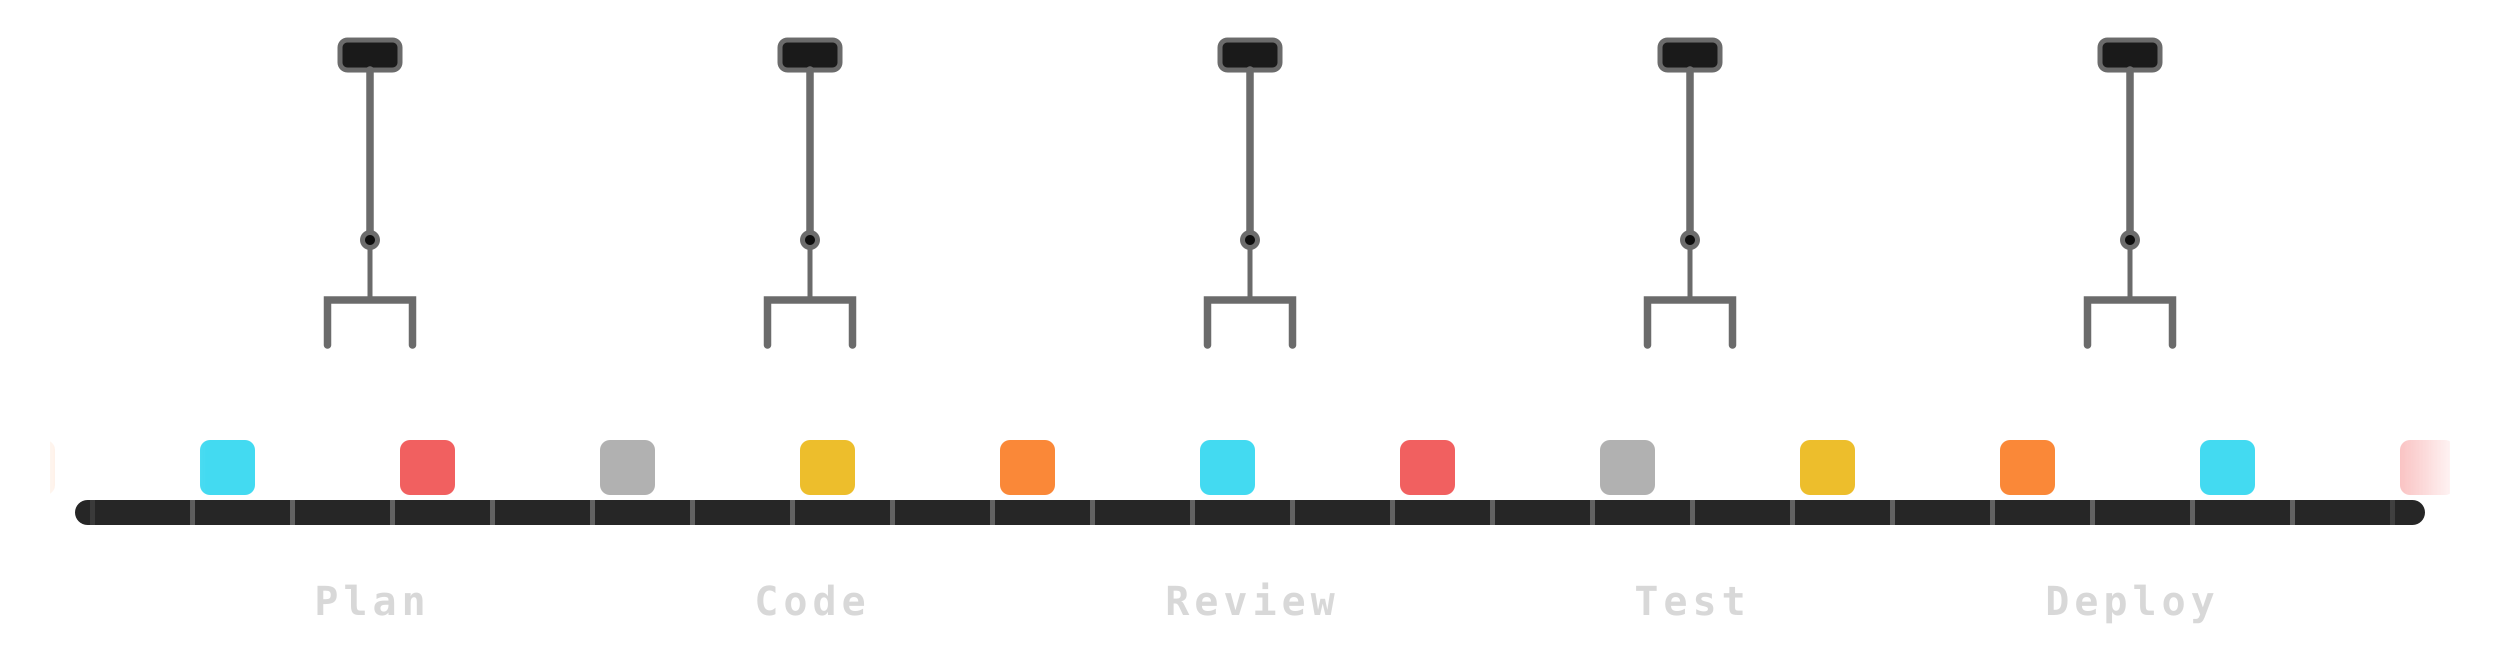
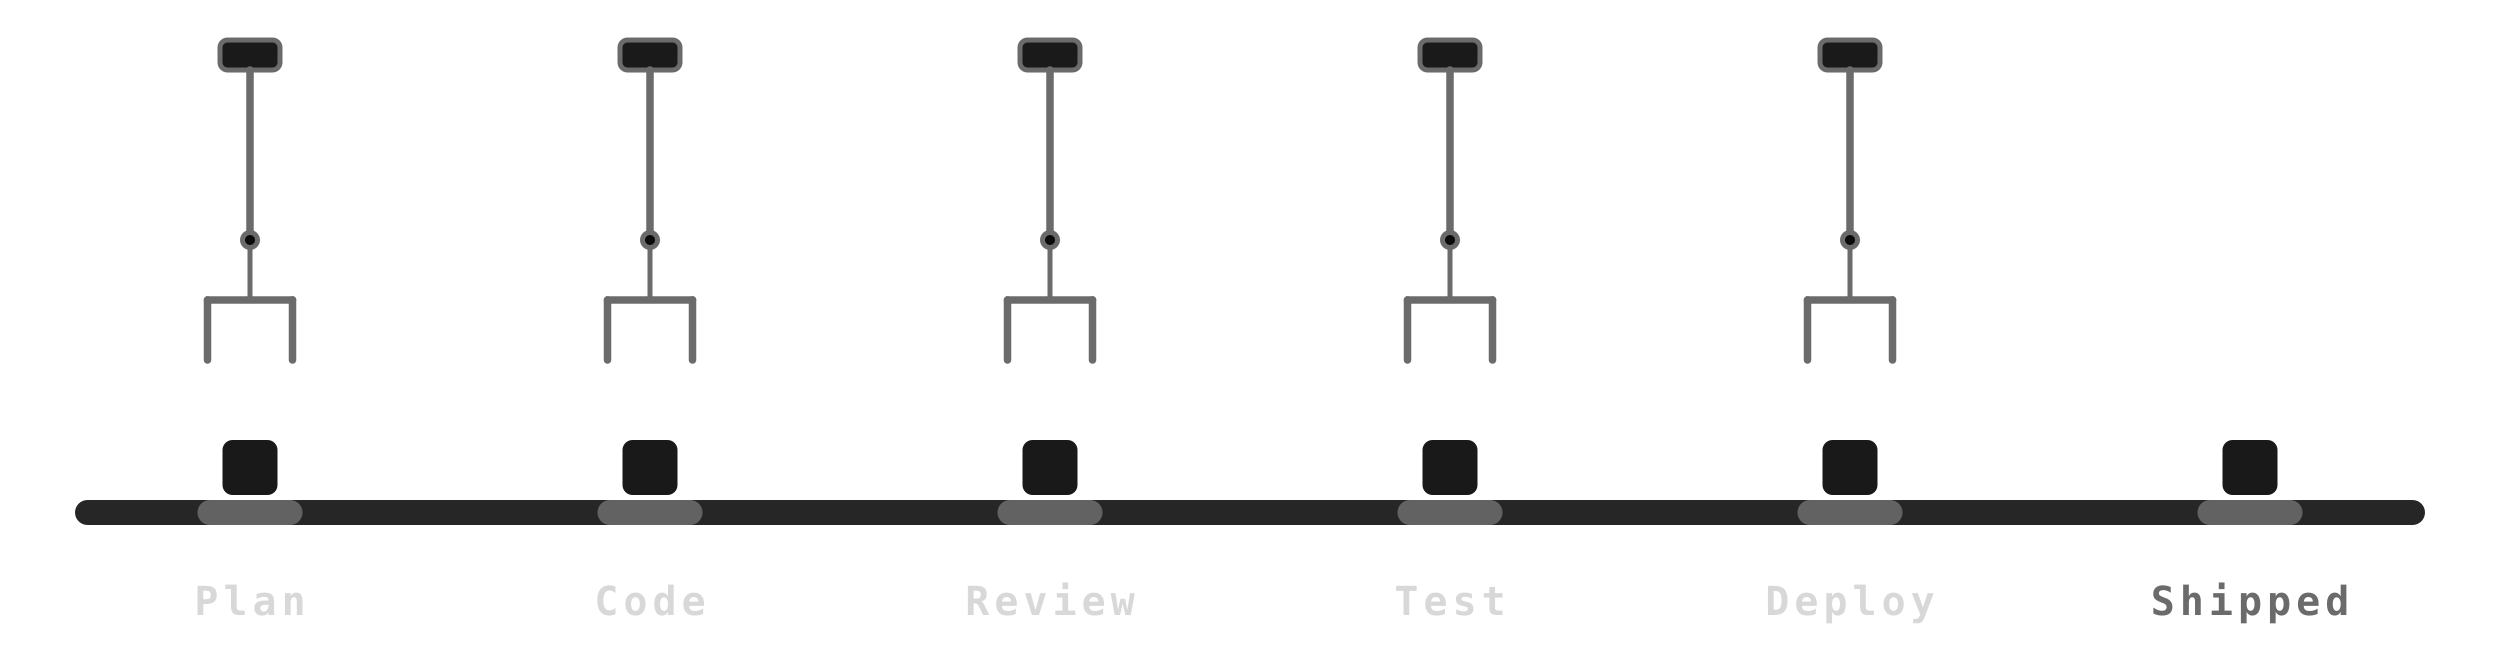
<svg xmlns="http://www.w3.org/2000/svg" viewBox="0 0 1000 260" font-family="Space Mono, ui-monospace, Menlo, monospace">
-   <defs>
-     <linearGradient id="fade" x1="0" x2="1" y1="0" y2="0">
-       <stop offset="0" stop-color="#fff" stop-opacity="0" />
-       <stop offset="0.07" stop-color="#fff" />
-       <stop offset="0.93" stop-color="#fff" />
-       <stop offset="1" stop-color="#fff" stop-opacity="0" />
-     </linearGradient>
-     <mask id="m" maskUnits="userSpaceOnUse" x="20" y="0" width="960" height="260">
-       <rect x="20" y="0" width="960" height="260" fill="url(#fade)" />
-     </mask>
-   </defs>
-   <path d="M60 22 H940" stroke="rgba(255,255,255,0.18)" stroke-width="2" stroke-linecap="round" />
+   <path d="M40 22 H960" stroke="rgba(255,255,255,0.18)" stroke-width="2" stroke-linecap="round" />
  <rect x="30" y="200" width="940" height="10" rx="5" fill="#262626" />
-   <path d="M36 205 H964" stroke="rgba(255,255,255,0.28)" stroke-width="10" stroke-dasharray="2 38" mask="url(#m)">
-     <animate attributeName="stroke-dashoffset" values="0;-40" dur="0.8s" repeatCount="indefinite" />
-   </path>
-   <g mask="url(#m)">
+   <path d="M84 205 H116" stroke="rgba(255,255,255,0.28)" stroke-width="10" stroke-linecap="round" />
+   <path d="M244 205 H276" stroke="rgba(255,255,255,0.28)" stroke-width="10" stroke-linecap="round" />
+   <path d="M404 205 H436" stroke="rgba(255,255,255,0.28)" stroke-width="10" stroke-linecap="round" />
+   <path d="M564 205 H596" stroke="rgba(255,255,255,0.28)" stroke-width="10" stroke-linecap="round" />
+   <path d="M724 205 H756" stroke="rgba(255,255,255,0.28)" stroke-width="10" stroke-linecap="round" />
+   <path d="M884 205 H916" stroke="rgba(255,255,255,0.28)" stroke-width="10" stroke-linecap="round" />
+   <rect x="89.0" y="176" width="22" height="22" rx="4" fill-opacity="0.9">
+     <animate attributeName="fill" values="#f97316;#eab308;#a3a3a3;#ef4444;#22d3ee" keyTimes="0;0.2;0.4;0.6;0.8" dur="12.0s" calcMode="discrete" repeatCount="indefinite" />
+     <animateTransform attributeName="transform" type="translate" values="0 0;0 0;0 0;0 -44;160 -44;160 0;160 0;160 0;160 0" keyTimes="0;0.125;0.167;0.292;0.542;0.667;0.708;0.833;1" dur="2.4s" calcMode="spline" keySplines="0.4 0 0.2 1;0.4 0 0.2 1;0.4 0 0.2 1;0.4 0 0.2 1;0.4 0 0.2 1;0.4 0 0.2 1;0.4 0 0.2 1;0.4 0 0.2 1" repeatCount="indefinite" />
+   </rect>
+   <rect x="249.0" y="176" width="22" height="22" rx="4" fill-opacity="0.9">
+     <animate attributeName="fill" values="#22d3ee;#f97316;#eab308;#a3a3a3;#ef4444" keyTimes="0;0.2;0.4;0.6;0.8" dur="12.0s" calcMode="discrete" repeatCount="indefinite" />
+     <animateTransform attributeName="transform" type="translate" values="0 0;0 0;0 0;0 -44;160 -44;160 0;160 0;160 0;160 0" keyTimes="0;0.125;0.167;0.292;0.542;0.667;0.708;0.833;1" dur="2.4s" calcMode="spline" keySplines="0.4 0 0.2 1;0.4 0 0.2 1;0.4 0 0.2 1;0.4 0 0.2 1;0.4 0 0.2 1;0.4 0 0.2 1;0.4 0 0.2 1;0.4 0 0.2 1" repeatCount="indefinite" />
+   </rect>
+   <rect x="409.0" y="176" width="22" height="22" rx="4" fill-opacity="0.9">
+     <animate attributeName="fill" values="#ef4444;#22d3ee;#f97316;#eab308;#a3a3a3" keyTimes="0;0.2;0.4;0.6;0.8" dur="12.0s" calcMode="discrete" repeatCount="indefinite" />
+     <animateTransform attributeName="transform" type="translate" values="0 0;0 0;0 0;0 -44;160 -44;160 0;160 0;160 0;160 0" keyTimes="0;0.125;0.167;0.292;0.542;0.667;0.708;0.833;1" dur="2.4s" calcMode="spline" keySplines="0.4 0 0.2 1;0.4 0 0.2 1;0.4 0 0.2 1;0.4 0 0.2 1;0.4 0 0.2 1;0.4 0 0.2 1;0.4 0 0.2 1;0.4 0 0.2 1" repeatCount="indefinite" />
+   </rect>
+   <rect x="569.0" y="176" width="22" height="22" rx="4" fill-opacity="0.9">
+     <animate attributeName="fill" values="#a3a3a3;#ef4444;#22d3ee;#f97316;#eab308" keyTimes="0;0.2;0.4;0.6;0.8" dur="12.0s" calcMode="discrete" repeatCount="indefinite" />
+     <animateTransform attributeName="transform" type="translate" values="0 0;0 0;0 0;0 -44;160 -44;160 0;160 0;160 0;160 0" keyTimes="0;0.125;0.167;0.292;0.542;0.667;0.708;0.833;1" dur="2.4s" calcMode="spline" keySplines="0.4 0 0.2 1;0.4 0 0.2 1;0.4 0 0.2 1;0.4 0 0.2 1;0.4 0 0.2 1;0.4 0 0.2 1;0.4 0 0.2 1;0.4 0 0.2 1" repeatCount="indefinite" />
+   </rect>
+   <rect x="729.0" y="176" width="22" height="22" rx="4" fill-opacity="0.9">
+     <animate attributeName="fill" values="#eab308;#a3a3a3;#ef4444;#22d3ee;#f97316" keyTimes="0;0.2;0.4;0.6;0.8" dur="12.0s" calcMode="discrete" repeatCount="indefinite" />
+     <animateTransform attributeName="transform" type="translate" values="0 0;0 0;0 0;0 -44;160 -44;160 0;160 0;160 0;160 0" keyTimes="0;0.125;0.167;0.292;0.542;0.667;0.708;0.833;1" dur="2.4s" calcMode="spline" keySplines="0.4 0 0.2 1;0.4 0 0.2 1;0.4 0 0.2 1;0.4 0 0.2 1;0.4 0 0.2 1;0.4 0 0.2 1;0.4 0 0.2 1;0.4 0 0.2 1" repeatCount="indefinite" />
+   </rect>
+   <rect x="889.0" y="176" width="22" height="22" rx="4" fill-opacity="0.9">
+     <animate attributeName="fill" values="#f97316;#eab308;#a3a3a3;#ef4444;#22d3ee" keyTimes="0;0.2;0.4;0.6;0.8" dur="12.0s" calcMode="discrete" repeatCount="indefinite" />
+     <animate attributeName="opacity" values="1;1;0;0" keyTimes="0;0.125;0.375;1" dur="2.4s" repeatCount="indefinite" />
+     <animateTransform attributeName="transform" type="translate" values="0 0;0 0;40 0;40 0" keyTimes="0;0.125;0.375;1" dur="2.4s" repeatCount="indefinite" />
+   </rect>
+   <rect x="89.0" y="176" width="22" height="22" rx="4" fill-opacity="0.9" opacity="0">
+     <animate attributeName="fill" values="#eab308;#a3a3a3;#ef4444;#22d3ee;#f97316" keyTimes="0;0.2;0.4;0.6;0.8" dur="12.0s" calcMode="discrete" repeatCount="indefinite" />
+     <animate attributeName="opacity" values="0;0;1;1" keyTimes="0;0.75;0.917;1" dur="2.4s" repeatCount="indefinite" />
+     <animateTransform attributeName="transform" type="translate" values="0 -24;0 -24;0 0;0 0" keyTimes="0;0.75;0.917;1" dur="2.4s" calcMode="spline" keySplines="0 0 1 1;0.4 0 0.2 1;0 0 1 1" repeatCount="indefinite" />
+   </rect>
+   <g stroke="#6b6b6b" stroke-width="3" stroke-linecap="round" fill="none">
+     <animate attributeName="stroke" values="#6b6b6b;#f97316;#f97316;#6b6b6b;#6b6b6b" keyTimes="0;0.125;0.708;0.833;1" dur="2.4s" repeatCount="indefinite" />
+     <animateTransform attributeName="transform" type="translate" values="0 0;0 0;0 0;0 0;160 0;160 0;160 0;160 0;0 0" keyTimes="0;0.125;0.167;0.292;0.542;0.667;0.708;0.833;1" dur="2.4s" calcMode="spline" keySplines="0.4 0 0.2 1;0.4 0 0.2 1;0.4 0 0.2 1;0.4 0 0.2 1;0.4 0 0.2 1;0.4 0 0.2 1;0.4 0 0.2 1;0.4 0 0.2 1" repeatCount="indefinite" />
+     <rect x="88" y="16" width="24" height="12" rx="3" fill="#1a1a1a" stroke-width="2" />
+     <path d="M100 28 V96" />
    <g>
-       <animateTransform attributeName="transform" type="translate" values="0 0;400 0" dur="8.0s" repeatCount="indefinite" />
-       <rect x="-400" y="176" width="22" height="22" rx="4" fill="#f97316" fill-opacity="0.85" />
-       <rect x="-320" y="176" width="22" height="22" rx="4" fill="#22d3ee" fill-opacity="0.85" />
-       <rect x="-240" y="176" width="22" height="22" rx="4" fill="#ef4444" fill-opacity="0.85" />
-       <rect x="-160" y="176" width="22" height="22" rx="4" fill="#a3a3a3" fill-opacity="0.85" />
-       <rect x="-80" y="176" width="22" height="22" rx="4" fill="#eab308" fill-opacity="0.85" />
-       <rect x="0" y="176" width="22" height="22" rx="4" fill="#f97316" fill-opacity="0.85" />
-       <rect x="80" y="176" width="22" height="22" rx="4" fill="#22d3ee" fill-opacity="0.85" />
-       <rect x="160" y="176" width="22" height="22" rx="4" fill="#ef4444" fill-opacity="0.85" />
-       <rect x="240" y="176" width="22" height="22" rx="4" fill="#a3a3a3" fill-opacity="0.85" />
-       <rect x="320" y="176" width="22" height="22" rx="4" fill="#eab308" fill-opacity="0.85" />
-       <rect x="400" y="176" width="22" height="22" rx="4" fill="#f97316" fill-opacity="0.85" />
-       <rect x="480" y="176" width="22" height="22" rx="4" fill="#22d3ee" fill-opacity="0.85" />
-       <rect x="560" y="176" width="22" height="22" rx="4" fill="#ef4444" fill-opacity="0.85" />
-       <rect x="640" y="176" width="22" height="22" rx="4" fill="#a3a3a3" fill-opacity="0.85" />
-       <rect x="720" y="176" width="22" height="22" rx="4" fill="#eab308" fill-opacity="0.85" />
-       <rect x="800" y="176" width="22" height="22" rx="4" fill="#f97316" fill-opacity="0.85" />
-       <rect x="880" y="176" width="22" height="22" rx="4" fill="#22d3ee" fill-opacity="0.85" />
-       <rect x="960" y="176" width="22" height="22" rx="4" fill="#ef4444" fill-opacity="0.85" />
-       <rect x="1040" y="176" width="22" height="22" rx="4" fill="#a3a3a3" fill-opacity="0.85" />
+       <animateTransform attributeName="transform" type="translate" values="0 0;0 44;0 44;0 0;0 0;0 44;0 44;0 0;0 0" keyTimes="0;0.125;0.167;0.292;0.542;0.667;0.708;0.833;1" dur="2.4s" calcMode="spline" keySplines="0.4 0 0.2 1;0.4 0 0.2 1;0.4 0 0.2 1;0.4 0 0.2 1;0.4 0 0.2 1;0.4 0 0.2 1;0.4 0 0.2 1;0.4 0 0.2 1" repeatCount="indefinite" />
+       <path d="M100 50 V120" stroke-width="2" />
+       <circle cx="100" cy="96" r="3" fill="#0b0b0b" stroke-width="2" />
+       <path d="M83 120 H117" />
+       <path d="M83 120 V144">
+         <animateTransform attributeName="transform" type="translate" values="0 0;0 0;4 0;4 0;0 0;0 0" keyTimes="0;0.125;0.167;0.667;0.708;1" dur="2.4s" repeatCount="indefinite" />
+       </path>
+       <path d="M117 120 V144">
+         <animateTransform attributeName="transform" type="translate" values="0 0;0 0;-4 0;-4 0;0 0;0 0" keyTimes="0;0.125;0.167;0.667;0.708;1" dur="2.4s" repeatCount="indefinite" />
+       </path>
    </g>
  </g>
+   <text x="100" y="246" text-anchor="middle" font-size="16" font-weight="700" letter-spacing="2" fill="#d8d8d8">Plan</text>
  <g stroke="#6b6b6b" stroke-width="3" stroke-linecap="round" fill="none">
-     <animate attributeName="stroke" values="#6b6b6b;#f97316;#f97316;#6b6b6b;#6b6b6b" keyTimes="0;0.12;0.4;0.6;1" dur="1.6s" begin="-0.860s" repeatCount="indefinite" />
-     <rect x="136" y="16" width="24" height="12" rx="3" fill="#1a1a1a" stroke-width="2" />
-     <path d="M148 28 V96" />
+     <animate attributeName="stroke" values="#6b6b6b;#f97316;#f97316;#6b6b6b;#6b6b6b" keyTimes="0;0.125;0.708;0.833;1" dur="2.4s" repeatCount="indefinite" />
+     <animateTransform attributeName="transform" type="translate" values="0 0;0 0;0 0;0 0;160 0;160 0;160 0;160 0;0 0" keyTimes="0;0.125;0.167;0.292;0.542;0.667;0.708;0.833;1" dur="2.4s" calcMode="spline" keySplines="0.4 0 0.2 1;0.4 0 0.2 1;0.4 0 0.2 1;0.4 0 0.2 1;0.4 0 0.2 1;0.4 0 0.2 1;0.4 0 0.2 1;0.4 0 0.2 1" repeatCount="indefinite" />
+     <rect x="248" y="16" width="24" height="12" rx="3" fill="#1a1a1a" stroke-width="2" />
+     <path d="M260 28 V96" />
    <g>
-       <animateTransform attributeName="transform" type="translate" values="0 0;0 44;0 44;0 0;0 0" keyTimes="0;0.25;0.31;0.55;1" dur="1.6s" begin="-0.860s" calcMode="spline" keySplines="0.4 0 0.2 1;0 0 1 1;0.4 0 0.2 1;0 0 1 1" repeatCount="indefinite" />
-       <path d="M148 50 V120" stroke-width="2" />
-       <circle cx="148" cy="96" r="3" fill="#0b0b0b" stroke-width="2" />
-       <path d="M131 138 V120 H165 V138" />
+       <animateTransform attributeName="transform" type="translate" values="0 0;0 44;0 44;0 0;0 0;0 44;0 44;0 0;0 0" keyTimes="0;0.125;0.167;0.292;0.542;0.667;0.708;0.833;1" dur="2.4s" calcMode="spline" keySplines="0.4 0 0.2 1;0.4 0 0.2 1;0.4 0 0.2 1;0.4 0 0.2 1;0.4 0 0.2 1;0.4 0 0.2 1;0.4 0 0.2 1;0.4 0 0.2 1" repeatCount="indefinite" />
+       <path d="M260 50 V120" stroke-width="2" />
+       <circle cx="260" cy="96" r="3" fill="#0b0b0b" stroke-width="2" />
+       <path d="M243 120 H277" />
+       <path d="M243 120 V144">
+         <animateTransform attributeName="transform" type="translate" values="0 0;0 0;4 0;4 0;0 0;0 0" keyTimes="0;0.125;0.167;0.667;0.708;1" dur="2.4s" repeatCount="indefinite" />
+       </path>
+       <path d="M277 120 V144">
+         <animateTransform attributeName="transform" type="translate" values="0 0;0 0;-4 0;-4 0;0 0;0 0" keyTimes="0;0.125;0.167;0.667;0.708;1" dur="2.4s" repeatCount="indefinite" />
+       </path>
    </g>
  </g>
-   <circle cx="148" cy="187.0" r="12" fill="none" stroke="#f97316" stroke-width="2" opacity="0">
-     <animate attributeName="r" values="12;12;24;24" keyTimes="0;0.25;0.5;1" dur="1.6s" begin="-0.860s" repeatCount="indefinite" />
-     <animate attributeName="opacity" values="0;0;0.8;0;0" keyTimes="0;0.24;0.27;0.5;1" dur="1.6s" begin="-0.860s" repeatCount="indefinite" />
-   </circle>
-   <text x="148" y="246" text-anchor="middle" font-size="16" font-weight="700" letter-spacing="2" fill="#d8d8d8">Plan</text>
+   <text x="260" y="246" text-anchor="middle" font-size="16" font-weight="700" letter-spacing="2" fill="#d8d8d8">Code</text>
  <g stroke="#6b6b6b" stroke-width="3" stroke-linecap="round" fill="none">
-     <animate attributeName="stroke" values="#6b6b6b;#f97316;#f97316;#6b6b6b;#6b6b6b" keyTimes="0;0.12;0.4;0.6;1" dur="1.6s" begin="-0.540s" repeatCount="indefinite" />
-     <rect x="312" y="16" width="24" height="12" rx="3" fill="#1a1a1a" stroke-width="2" />
-     <path d="M324 28 V96" />
+     <animate attributeName="stroke" values="#6b6b6b;#f97316;#f97316;#6b6b6b;#6b6b6b" keyTimes="0;0.125;0.708;0.833;1" dur="2.4s" repeatCount="indefinite" />
+     <animateTransform attributeName="transform" type="translate" values="0 0;0 0;0 0;0 0;160 0;160 0;160 0;160 0;0 0" keyTimes="0;0.125;0.167;0.292;0.542;0.667;0.708;0.833;1" dur="2.4s" calcMode="spline" keySplines="0.4 0 0.2 1;0.4 0 0.2 1;0.4 0 0.2 1;0.4 0 0.2 1;0.4 0 0.2 1;0.4 0 0.2 1;0.4 0 0.2 1;0.4 0 0.2 1" repeatCount="indefinite" />
+     <rect x="408" y="16" width="24" height="12" rx="3" fill="#1a1a1a" stroke-width="2" />
+     <path d="M420 28 V96" />
    <g>
-       <animateTransform attributeName="transform" type="translate" values="0 0;0 44;0 44;0 0;0 0" keyTimes="0;0.25;0.31;0.55;1" dur="1.6s" begin="-0.540s" calcMode="spline" keySplines="0.4 0 0.2 1;0 0 1 1;0.4 0 0.2 1;0 0 1 1" repeatCount="indefinite" />
-       <path d="M324 50 V120" stroke-width="2" />
-       <circle cx="324" cy="96" r="3" fill="#0b0b0b" stroke-width="2" />
-       <path d="M307 138 V120 H341 V138" />
+       <animateTransform attributeName="transform" type="translate" values="0 0;0 44;0 44;0 0;0 0;0 44;0 44;0 0;0 0" keyTimes="0;0.125;0.167;0.292;0.542;0.667;0.708;0.833;1" dur="2.4s" calcMode="spline" keySplines="0.4 0 0.2 1;0.4 0 0.2 1;0.4 0 0.2 1;0.4 0 0.2 1;0.4 0 0.2 1;0.4 0 0.2 1;0.4 0 0.2 1;0.4 0 0.2 1" repeatCount="indefinite" />
+       <path d="M420 50 V120" stroke-width="2" />
+       <circle cx="420" cy="96" r="3" fill="#0b0b0b" stroke-width="2" />
+       <path d="M403 120 H437" />
+       <path d="M403 120 V144">
+         <animateTransform attributeName="transform" type="translate" values="0 0;0 0;4 0;4 0;0 0;0 0" keyTimes="0;0.125;0.167;0.667;0.708;1" dur="2.4s" repeatCount="indefinite" />
+       </path>
+       <path d="M437 120 V144">
+         <animateTransform attributeName="transform" type="translate" values="0 0;0 0;-4 0;-4 0;0 0;0 0" keyTimes="0;0.125;0.167;0.667;0.708;1" dur="2.4s" repeatCount="indefinite" />
+       </path>
    </g>
  </g>
-   <circle cx="324" cy="187.0" r="12" fill="none" stroke="#f97316" stroke-width="2" opacity="0">
-     <animate attributeName="r" values="12;12;24;24" keyTimes="0;0.25;0.5;1" dur="1.6s" begin="-0.540s" repeatCount="indefinite" />
-     <animate attributeName="opacity" values="0;0;0.8;0;0" keyTimes="0;0.24;0.27;0.5;1" dur="1.6s" begin="-0.540s" repeatCount="indefinite" />
-   </circle>
-   <text x="324" y="246" text-anchor="middle" font-size="16" font-weight="700" letter-spacing="2" fill="#d8d8d8">Code</text>
+   <text x="420" y="246" text-anchor="middle" font-size="16" font-weight="700" letter-spacing="2" fill="#d8d8d8">Review</text>
  <g stroke="#6b6b6b" stroke-width="3" stroke-linecap="round" fill="none">
-     <animate attributeName="stroke" values="#6b6b6b;#f97316;#f97316;#6b6b6b;#6b6b6b" keyTimes="0;0.12;0.4;0.6;1" dur="1.6s" begin="-0.220s" repeatCount="indefinite" />
-     <rect x="488" y="16" width="24" height="12" rx="3" fill="#1a1a1a" stroke-width="2" />
-     <path d="M500 28 V96" />
+     <animate attributeName="stroke" values="#6b6b6b;#f97316;#f97316;#6b6b6b;#6b6b6b" keyTimes="0;0.125;0.708;0.833;1" dur="2.4s" repeatCount="indefinite" />
+     <animateTransform attributeName="transform" type="translate" values="0 0;0 0;0 0;0 0;160 0;160 0;160 0;160 0;0 0" keyTimes="0;0.125;0.167;0.292;0.542;0.667;0.708;0.833;1" dur="2.4s" calcMode="spline" keySplines="0.4 0 0.2 1;0.4 0 0.2 1;0.4 0 0.2 1;0.4 0 0.2 1;0.4 0 0.2 1;0.4 0 0.2 1;0.4 0 0.2 1;0.4 0 0.2 1" repeatCount="indefinite" />
+     <rect x="568" y="16" width="24" height="12" rx="3" fill="#1a1a1a" stroke-width="2" />
+     <path d="M580 28 V96" />
    <g>
-       <animateTransform attributeName="transform" type="translate" values="0 0;0 44;0 44;0 0;0 0" keyTimes="0;0.25;0.31;0.55;1" dur="1.6s" begin="-0.220s" calcMode="spline" keySplines="0.4 0 0.2 1;0 0 1 1;0.4 0 0.2 1;0 0 1 1" repeatCount="indefinite" />
-       <path d="M500 50 V120" stroke-width="2" />
-       <circle cx="500" cy="96" r="3" fill="#0b0b0b" stroke-width="2" />
-       <path d="M483 138 V120 H517 V138" />
+       <animateTransform attributeName="transform" type="translate" values="0 0;0 44;0 44;0 0;0 0;0 44;0 44;0 0;0 0" keyTimes="0;0.125;0.167;0.292;0.542;0.667;0.708;0.833;1" dur="2.4s" calcMode="spline" keySplines="0.4 0 0.2 1;0.4 0 0.2 1;0.4 0 0.2 1;0.4 0 0.2 1;0.4 0 0.2 1;0.4 0 0.2 1;0.4 0 0.2 1;0.4 0 0.2 1" repeatCount="indefinite" />
+       <path d="M580 50 V120" stroke-width="2" />
+       <circle cx="580" cy="96" r="3" fill="#0b0b0b" stroke-width="2" />
+       <path d="M563 120 H597" />
+       <path d="M563 120 V144">
+         <animateTransform attributeName="transform" type="translate" values="0 0;0 0;4 0;4 0;0 0;0 0" keyTimes="0;0.125;0.167;0.667;0.708;1" dur="2.4s" repeatCount="indefinite" />
+       </path>
+       <path d="M597 120 V144">
+         <animateTransform attributeName="transform" type="translate" values="0 0;0 0;-4 0;-4 0;0 0;0 0" keyTimes="0;0.125;0.167;0.667;0.708;1" dur="2.4s" repeatCount="indefinite" />
+       </path>
    </g>
  </g>
-   <circle cx="500" cy="187.0" r="12" fill="none" stroke="#f97316" stroke-width="2" opacity="0">
-     <animate attributeName="r" values="12;12;24;24" keyTimes="0;0.25;0.5;1" dur="1.6s" begin="-0.220s" repeatCount="indefinite" />
-     <animate attributeName="opacity" values="0;0;0.8;0;0" keyTimes="0;0.24;0.27;0.5;1" dur="1.6s" begin="-0.220s" repeatCount="indefinite" />
-   </circle>
-   <text x="500" y="246" text-anchor="middle" font-size="16" font-weight="700" letter-spacing="2" fill="#d8d8d8">Review</text>
+   <text x="580" y="246" text-anchor="middle" font-size="16" font-weight="700" letter-spacing="2" fill="#d8d8d8">Test</text>
  <g stroke="#6b6b6b" stroke-width="3" stroke-linecap="round" fill="none">
-     <animate attributeName="stroke" values="#6b6b6b;#f97316;#f97316;#6b6b6b;#6b6b6b" keyTimes="0;0.12;0.4;0.6;1" dur="1.6s" begin="-1.500s" repeatCount="indefinite" />
-     <rect x="664" y="16" width="24" height="12" rx="3" fill="#1a1a1a" stroke-width="2" />
-     <path d="M676 28 V96" />
+     <animate attributeName="stroke" values="#6b6b6b;#f97316;#f97316;#6b6b6b;#6b6b6b" keyTimes="0;0.125;0.708;0.833;1" dur="2.4s" repeatCount="indefinite" />
+     <animateTransform attributeName="transform" type="translate" values="0 0;0 0;0 0;0 0;160 0;160 0;160 0;160 0;0 0" keyTimes="0;0.125;0.167;0.292;0.542;0.667;0.708;0.833;1" dur="2.4s" calcMode="spline" keySplines="0.4 0 0.2 1;0.4 0 0.2 1;0.4 0 0.2 1;0.4 0 0.2 1;0.4 0 0.2 1;0.4 0 0.2 1;0.4 0 0.2 1;0.4 0 0.2 1" repeatCount="indefinite" />
+     <rect x="728" y="16" width="24" height="12" rx="3" fill="#1a1a1a" stroke-width="2" />
+     <path d="M740 28 V96" />
    <g>
-       <animateTransform attributeName="transform" type="translate" values="0 0;0 44;0 44;0 0;0 0" keyTimes="0;0.25;0.31;0.55;1" dur="1.6s" begin="-1.500s" calcMode="spline" keySplines="0.4 0 0.2 1;0 0 1 1;0.4 0 0.2 1;0 0 1 1" repeatCount="indefinite" />
-       <path d="M676 50 V120" stroke-width="2" />
-       <circle cx="676" cy="96" r="3" fill="#0b0b0b" stroke-width="2" />
-       <path d="M659 138 V120 H693 V138" />
+       <animateTransform attributeName="transform" type="translate" values="0 0;0 44;0 44;0 0;0 0;0 44;0 44;0 0;0 0" keyTimes="0;0.125;0.167;0.292;0.542;0.667;0.708;0.833;1" dur="2.4s" calcMode="spline" keySplines="0.4 0 0.2 1;0.4 0 0.2 1;0.4 0 0.2 1;0.4 0 0.2 1;0.4 0 0.2 1;0.4 0 0.2 1;0.4 0 0.2 1;0.4 0 0.2 1" repeatCount="indefinite" />
+       <path d="M740 50 V120" stroke-width="2" />
+       <circle cx="740" cy="96" r="3" fill="#0b0b0b" stroke-width="2" />
+       <path d="M723 120 H757" />
+       <path d="M723 120 V144">
+         <animateTransform attributeName="transform" type="translate" values="0 0;0 0;4 0;4 0;0 0;0 0" keyTimes="0;0.125;0.167;0.667;0.708;1" dur="2.4s" repeatCount="indefinite" />
+       </path>
+       <path d="M757 120 V144">
+         <animateTransform attributeName="transform" type="translate" values="0 0;0 0;-4 0;-4 0;0 0;0 0" keyTimes="0;0.125;0.167;0.667;0.708;1" dur="2.4s" repeatCount="indefinite" />
+       </path>
    </g>
  </g>
-   <circle cx="676" cy="187.0" r="12" fill="none" stroke="#f97316" stroke-width="2" opacity="0">
-     <animate attributeName="r" values="12;12;24;24" keyTimes="0;0.25;0.5;1" dur="1.6s" begin="-1.500s" repeatCount="indefinite" />
-     <animate attributeName="opacity" values="0;0;0.8;0;0" keyTimes="0;0.24;0.27;0.5;1" dur="1.6s" begin="-1.500s" repeatCount="indefinite" />
-   </circle>
-   <text x="676" y="246" text-anchor="middle" font-size="16" font-weight="700" letter-spacing="2" fill="#d8d8d8">Test</text>
-   <g stroke="#6b6b6b" stroke-width="3" stroke-linecap="round" fill="none">
-     <animate attributeName="stroke" values="#6b6b6b;#f97316;#f97316;#6b6b6b;#6b6b6b" keyTimes="0;0.12;0.4;0.6;1" dur="1.6s" begin="-1.180s" repeatCount="indefinite" />
-     <rect x="840" y="16" width="24" height="12" rx="3" fill="#1a1a1a" stroke-width="2" />
-     <path d="M852 28 V96" />
-     <g>
-       <animateTransform attributeName="transform" type="translate" values="0 0;0 44;0 44;0 0;0 0" keyTimes="0;0.25;0.31;0.55;1" dur="1.6s" begin="-1.180s" calcMode="spline" keySplines="0.4 0 0.2 1;0 0 1 1;0.4 0 0.2 1;0 0 1 1" repeatCount="indefinite" />
-       <path d="M852 50 V120" stroke-width="2" />
-       <circle cx="852" cy="96" r="3" fill="#0b0b0b" stroke-width="2" />
-       <path d="M835 138 V120 H869 V138" />
-     </g>
-   </g>
-   <circle cx="852" cy="187.0" r="12" fill="none" stroke="#f97316" stroke-width="2" opacity="0">
-     <animate attributeName="r" values="12;12;24;24" keyTimes="0;0.25;0.5;1" dur="1.6s" begin="-1.180s" repeatCount="indefinite" />
-     <animate attributeName="opacity" values="0;0;0.8;0;0" keyTimes="0;0.24;0.27;0.5;1" dur="1.6s" begin="-1.180s" repeatCount="indefinite" />
-   </circle>
-   <text x="852" y="246" text-anchor="middle" font-size="16" font-weight="700" letter-spacing="2" fill="#d8d8d8">Deploy</text>
+   <text x="740" y="246" text-anchor="middle" font-size="16" font-weight="700" letter-spacing="2" fill="#d8d8d8">Deploy</text>
+   <text x="900" y="246" text-anchor="middle" font-size="16" font-weight="700" letter-spacing="2" fill="#6b6b6b">Shipped</text>
</svg>
